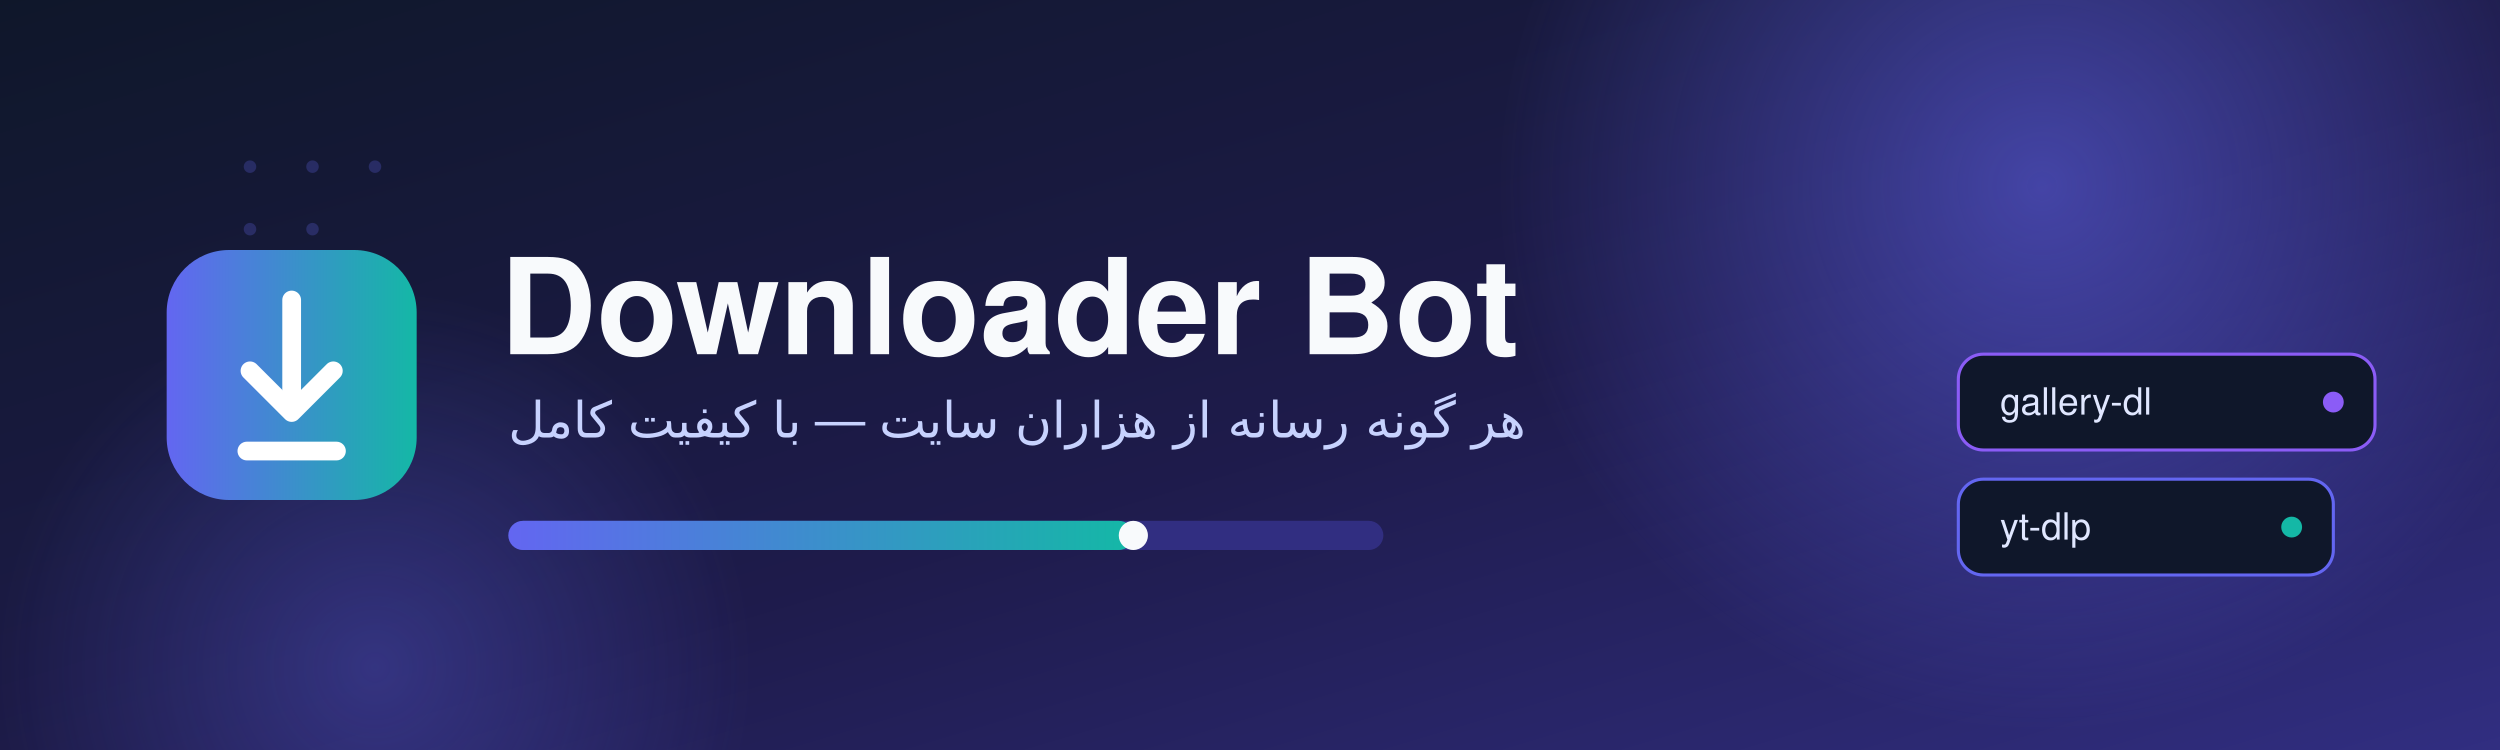
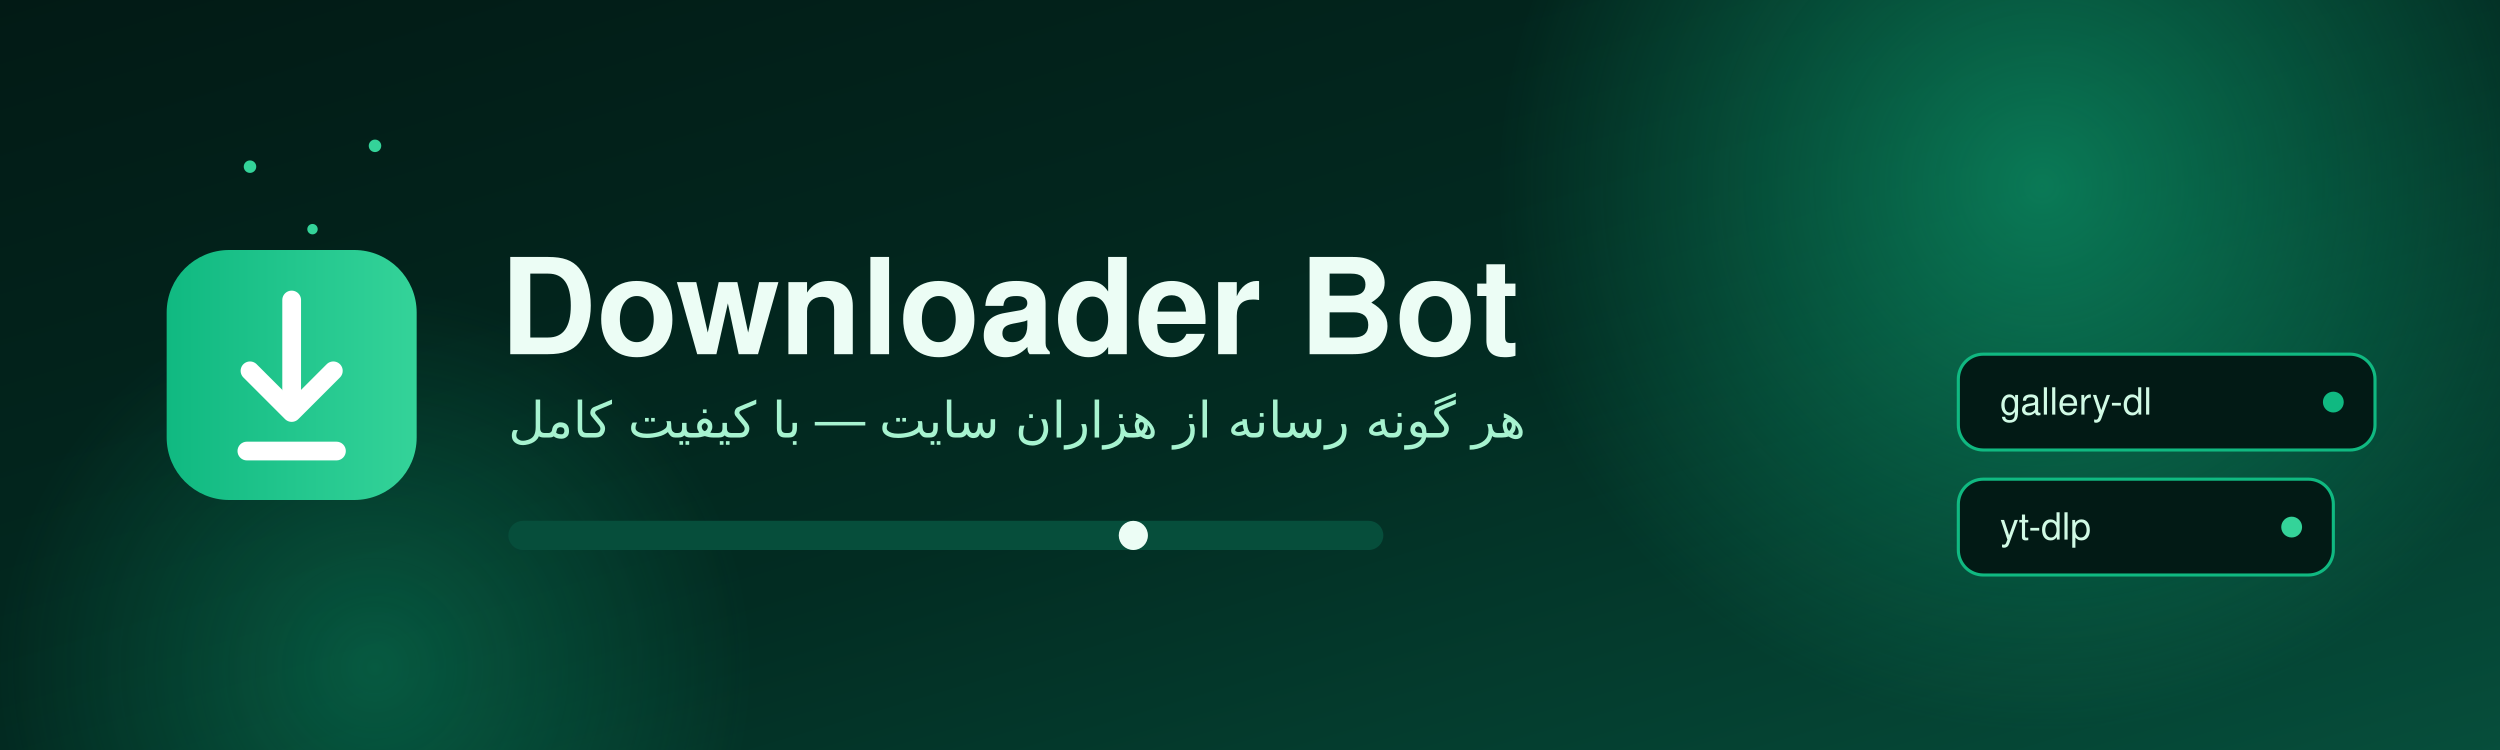
- <svg xmlns="http://www.w3.org/2000/svg" viewBox="0 0 1200 360" width="1200" height="360" role="img" aria-label="Downloader Bot banner">
+ <svg xmlns="http://www.w3.org/2000/svg" viewBox="0 0 1200 360" width="1200" height="360" role="img" aria-label="Downloader Bot animated banner">
  <defs>
    <linearGradient id="hero-bg" x1="0" y1="0" x2="1" y2="1">
-       <stop offset="0" stop-color="#0f172a" />
-       <stop offset="0.55" stop-color="#1e1b4b" />
-       <stop offset="1" stop-color="#312e81" />
+       <stop offset="0" stop-color="#021a15" />
+       <stop offset="0.55" stop-color="#022c22" />
+       <stop offset="1" stop-color="#064e3b" />
    </linearGradient>
    <linearGradient id="hero-accent" x1="0" y1="0" x2="1" y2="0">
-       <stop offset="0" stop-color="#6366f1" />
-       <stop offset="1" stop-color="#14b8a6" />
+       <stop offset="0" stop-color="#10b981" />
+       <stop offset="1" stop-color="#34d399" />
    </linearGradient>
    <radialGradient id="hero-glow" cx="0.5" cy="0.5" r="0.5">
-       <stop offset="0" stop-color="#6366f1" stop-opacity="0.55" />
-       <stop offset="1" stop-color="#6366f1" stop-opacity="0" />
+       <stop offset="0" stop-color="#10b981" stop-opacity="0.55" />
+       <stop offset="1" stop-color="#10b981" stop-opacity="0" />
    </radialGradient>
  </defs>
  <rect width="1200" height="360" fill="url(#hero-bg)" />
-   <circle cx="980" cy="90" r="260" fill="url(#hero-glow)" />
-   <circle cx="180" cy="320" r="180" fill="url(#hero-glow)" opacity="0.6" />
-   <g fill="#6366f1" opacity="0.25">
-     <circle cx="120" cy="80" r="3" />
-     <circle cx="150" cy="80" r="3" />
-     <circle cx="180" cy="80" r="3" />
-     <circle cx="120" cy="110" r="3" />
-     <circle cx="150" cy="110" r="3" />
+   <circle cx="980" cy="90" r="260" fill="url(#hero-glow)">
+     <animate attributeName="opacity" values="0.4;0.8;0.4" dur="5s" repeatCount="indefinite" />
+   </circle>
+   <circle cx="180" cy="320" r="180" fill="url(#hero-glow)" opacity="0.6">
+     <animate attributeName="opacity" values="0.3;0.7;0.3" dur="6s" repeatCount="indefinite" />
+   </circle>
+   <g fill="#34d399">
+     <circle cx="120" cy="80" r="3">
+       <animate attributeName="cy" values="80;60;80" dur="4s" repeatCount="indefinite" />
+     </circle>
+     <circle cx="150" cy="110" r="2.5">
+       <animate attributeName="cy" values="110;90;110" dur="5s" repeatCount="indefinite" />
+     </circle>
+     <circle cx="180" cy="70" r="3">
+       <animate attributeName="cy" values="70;50;70" dur="3.5s" repeatCount="indefinite" />
+     </circle>
  </g>
  <g transform="translate(80,120)">
-     <rect x="0" y="0" width="120" height="120" rx="30" fill="url(#hero-accent)" />
+     <rect x="0" y="0" width="120" height="120" rx="30" fill="url(#hero-accent)">
+       <animate attributeName="opacity" values="0.85;1;0.85" dur="2s" repeatCount="indefinite" />
+     </rect>
    <g fill="none" stroke="#ffffff" stroke-width="9" stroke-linecap="round" stroke-linejoin="round">
-       <path d="M60 24 V72" />
-       <path d="M40 58 L60 78 L80 58" />
+       <g>
+         <animateTransform attributeName="transform" type="translate" values="0 0; 0 8; 0 0" dur="1.6s" repeatCount="indefinite" calcMode="spline" keySplines="0.4 0 0.2 1; 0.4 0 0.2 1" />
+         <path d="M60 24 V72" />
+         <path d="M40 58 L60 78 L80 58" />
+       </g>
      <rect x="34" y="92" width="52" height="9" rx="4.5" fill="#ffffff" stroke="none" />
    </g>
  </g>
-   <text x="240" y="170" font-family="Segoe UI, Helvetica, Arial, sans-serif" font-size="64" font-weight="700" fill="#f8fafc">Downloader Bot</text>
-   <text x="244" y="210" font-family="Segoe UI, Helvetica, Arial, sans-serif" font-size="24" fill="#c7d2fe">هر گونه رسانه از هزاران سایت — با کیفیت کامل</text>
+   <text x="240" y="170" font-family="Segoe UI, Helvetica, Arial, sans-serif" font-size="64" font-weight="700" fill="#ecfdf5">Downloader Bot</text>
+   <text x="244" y="210" font-family="Segoe UI, Helvetica, Arial, sans-serif" font-size="24" fill="#a7f3d0">هر گونه رسانه از هزاران سایت — با کیفیت کامل</text>
  <g transform="translate(244,250)">
-     <rect x="0" y="0" width="420" height="14" rx="7" fill="#312e81" />
-     <rect x="0" y="0" width="300" height="14" rx="7" fill="url(#hero-accent)" />
-     <circle cx="300" cy="7" r="7" fill="#f8fafc" />
+     <rect x="0" y="0" width="420" height="14" rx="7" fill="#064e3b" />
+     <rect x="0" y="0" width="0" height="14" rx="7" fill="url(#hero-accent)">
+       <animate attributeName="width" values="0;300;0" dur="4s" repeatCount="indefinite" calcMode="spline" keySplines="0.4 0 0.2 1;0.4 0 0.2 1" />
+     </rect>
+     <circle cx="300" cy="7" r="7" fill="#ecfdf5">
+       <animate attributeName="cx" values="0;300;0" dur="4s" repeatCount="indefinite" calcMode="spline" keySplines="0.4 0 0.2 1;0.4 0 0.2 1" />
+     </circle>
  </g>
  <g transform="translate(940,230)">
-     <rect x="0" y="0" width="180" height="46" rx="12" fill="#0f172a" stroke="#6366f1" stroke-width="1.5" />
-     <text x="20" y="29" font-family="Segoe UI, Helvetica, Arial, sans-serif" font-size="18" fill="#e0e7ff">yt-dlp</text>
-     <circle cx="160" cy="23" r="5" fill="#14b8a6" />
+     <rect x="0" y="0" width="180" height="46" rx="12" fill="#021a15" stroke="#10b981" stroke-width="1.5">
+       <animate attributeName="stroke-opacity" values="0.4;1;0.4" dur="3s" repeatCount="indefinite" />
+     </rect>
+     <text x="20" y="29" font-family="Segoe UI, Helvetica, Arial, sans-serif" font-size="18" fill="#d1fae5">yt-dlp</text>
+     <circle cx="160" cy="23" r="5" fill="#34d399">
+       <animate attributeName="r" values="5;8;5" dur="2s" repeatCount="indefinite" />
+     </circle>
  </g>
  <g transform="translate(940,170)">
-     <rect x="0" y="0" width="200" height="46" rx="12" fill="#0f172a" stroke="#8b5cf6" stroke-width="1.5" />
-     <text x="20" y="29" font-family="Segoe UI, Helvetica, Arial, sans-serif" font-size="18" fill="#e0e7ff">gallery-dl</text>
-     <circle cx="180" cy="23" r="5" fill="#8b5cf6" />
+     <rect x="0" y="0" width="200" height="46" rx="12" fill="#021a15" stroke="#10b981" stroke-width="1.5">
+       <animate attributeName="stroke-opacity" values="1;0.4;1" dur="3s" repeatCount="indefinite" />
+     </rect>
+     <text x="20" y="29" font-family="Segoe UI, Helvetica, Arial, sans-serif" font-size="18" fill="#d1fae5">gallery-dl</text>
+     <circle cx="180" cy="23" r="5" fill="#10b981">
+       <animate attributeName="r" values="5;8;5" dur="2.4s" repeatCount="indefinite" />
+     </circle>
  </g>
</svg>
